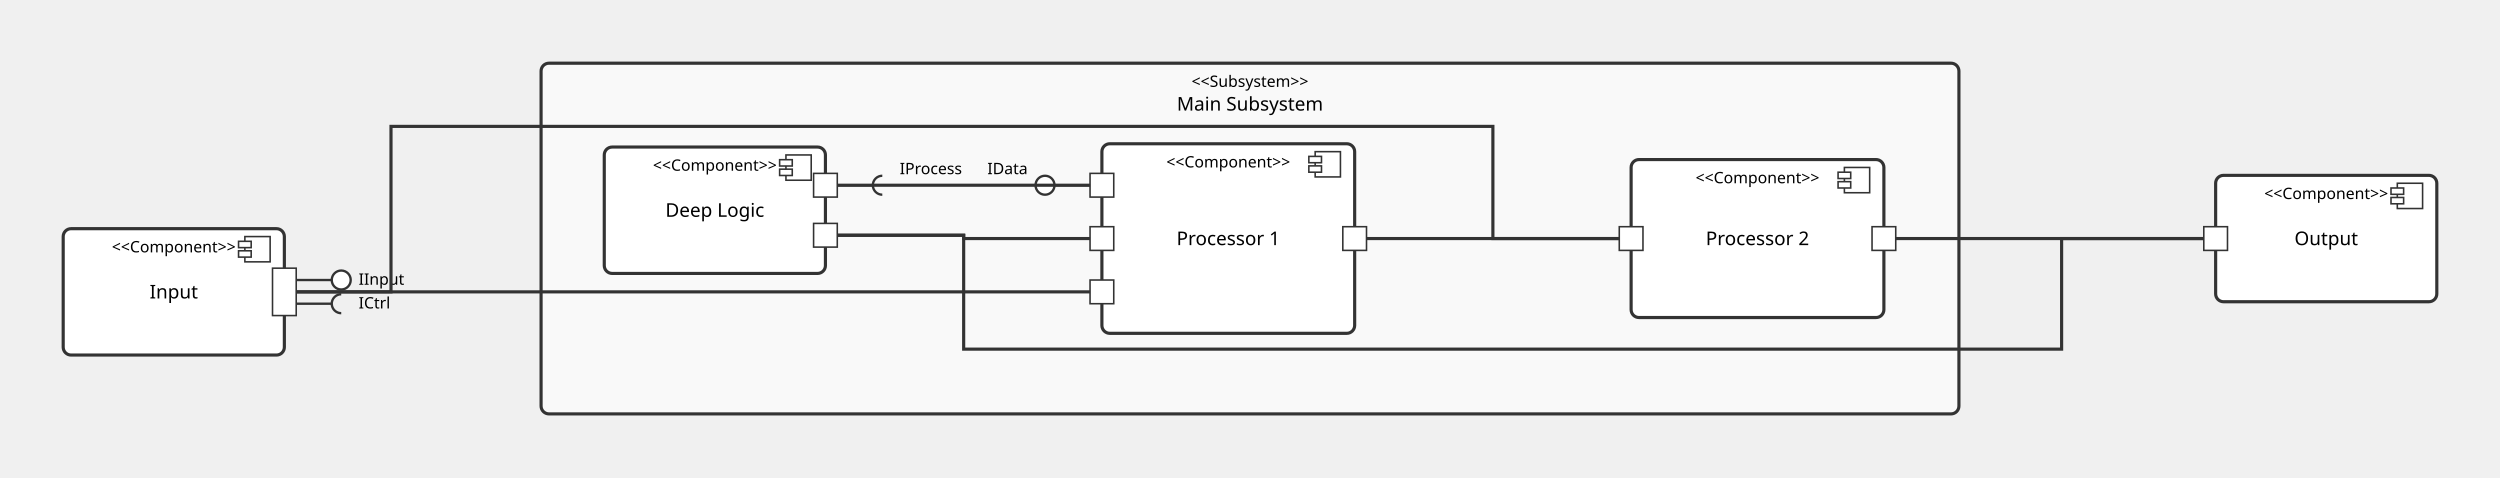
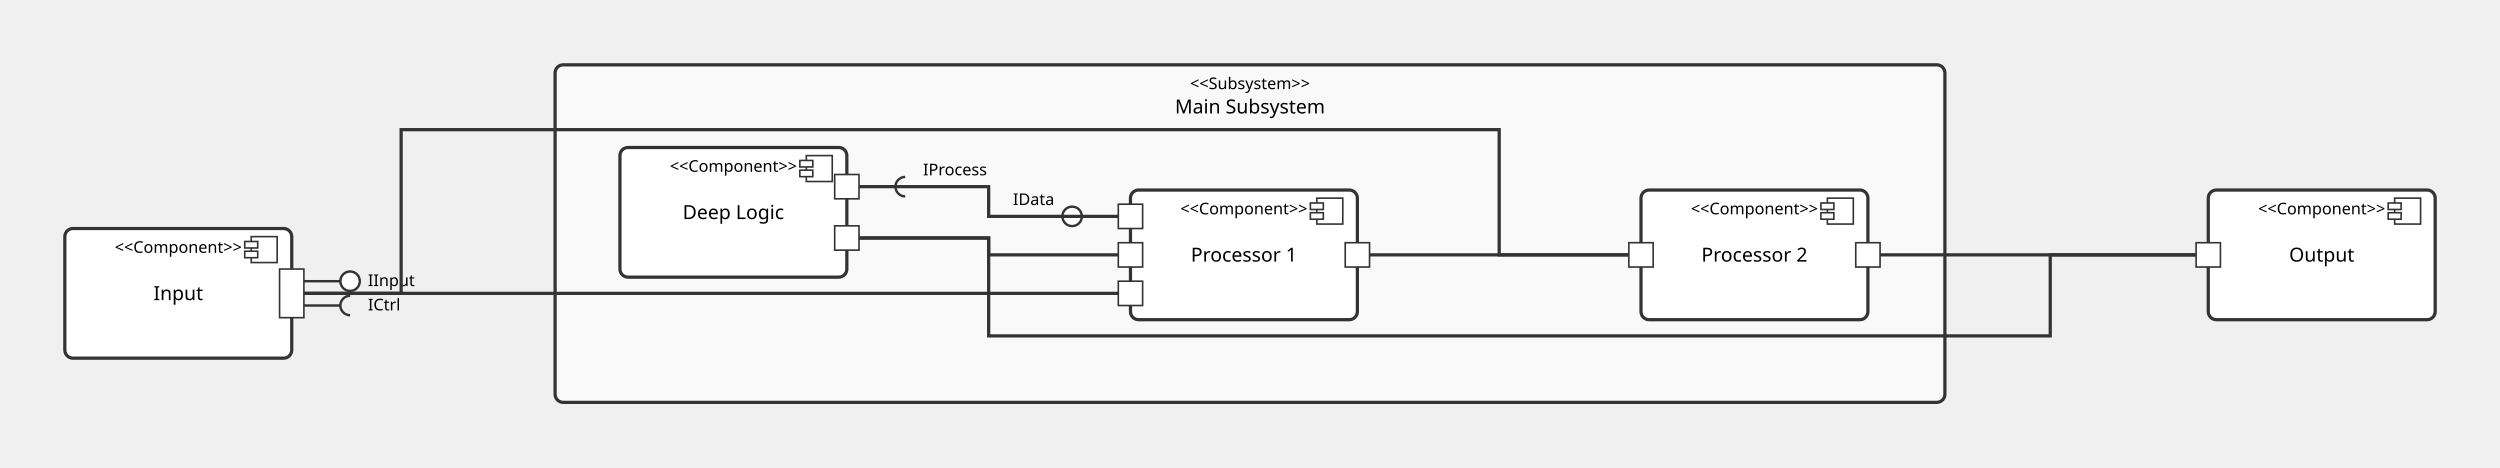
- <svg xmlns="http://www.w3.org/2000/svg" width="1582.5" height="302" viewBox="0 0 1582.5 302" style="font-family: sans-serif;">
+ <svg xmlns="http://www.w3.org/2000/svg" width="1542.5" height="288.25" viewBox="0 0 1542.5 288.25" style="font-family: sans-serif;">
  <defs>
    <marker id="arrowhead" markerWidth="10" markerHeight="7" refX="10" refY="3.5" orient="auto">
      <polygon points="0 0, 10 3.5, 0 7" fill="#333" />
    </marker>
  </defs>
-   <g transform="translate(40, 144.75)" id="input_node" class="component">
+   <g transform="translate(40, 141)" id="input_node" class="component">
    <rect width="140" height="80" fill="#ffffff" stroke="#333" stroke-width="2" rx="5" />
    <text x="70" y="15" text-anchor="middle" font-size="10px" fill="#000">&lt;&lt;Component&gt;&gt;</text>
    <text x="70" y="40" text-anchor="middle" dominant-baseline="middle" font-size="12px" fill="#000">Input</text>
    <line x1="140" y1="32.5" x2="170" y2="32.5" stroke="#333" stroke-width="1.5" />
    <circle cx="176" cy="32.5" r="6" fill="#ffffff" stroke="#333" stroke-width="1.5" />
    <text x="187" y="35.5" text-anchor="start" font-size="10px" fill="#000">IInput</text>
    <line x1="140" y1="47.5" x2="170" y2="47.5" stroke="#333" stroke-width="1.5" />
    <g transform="translate(176, 47.5) rotate(0)">
      <path d="M 0 -6 A 6 6 0 0 0 0 6" fill="none" stroke="#333" stroke-width="1.5" />
    </g>
    <text x="187" y="50.5" text-anchor="start" font-size="10px" fill="#000">ICtrl</text>
    <rect x="132.5" y="25" width="15" height="30" fill="#ffffff" stroke="#333" stroke-width="1" class="port" />
    <g transform="translate(115, 5)">
      <rect x="0" y="0" width="16" height="16" fill="#ffffff" stroke="#333" stroke-width="1" />
      <rect x="-4" y="3" width="8" height="4" fill="#ffffff" stroke="#333" stroke-width="1" />
      <rect x="-4" y="9" width="8" height="4" fill="#ffffff" stroke="#333" stroke-width="1" />
    </g>
  </g>
  <g transform="translate(342.5, 40)" id="sub_main" class="subsystem">
-     <rect width="897.5" height="222" fill="#f9f9f9" stroke="#333" stroke-width="2" rx="5" />
-     <text x="448.75" y="15" text-anchor="middle" font-size="10px" fill="#000">&lt;&lt;Subsystem&gt;&gt;</text>
-     <text x="448.75" y="30" text-anchor="middle" dominant-baseline="auto" font-size="12px" fill="#000">Main Subsystem</text>
-     <g transform="translate(355, 51)" id="proc_1" class="component">
-       <rect width="160" height="120" fill="#ffffff" stroke="#333" stroke-width="2" rx="5" />
-       <text x="80" y="15" text-anchor="middle" font-size="10px" fill="#000">&lt;&lt;Component&gt;&gt;</text>
-       <text x="80" y="60" text-anchor="middle" dominant-baseline="middle" font-size="12px" fill="#000">Processor 1</text>
-       <rect x="-7.5" y="86.25" width="15" height="15" fill="#ffffff" stroke="#333" stroke-width="1" class="port" />
-       <rect x="-7.5" y="52.5" width="15" height="15" fill="#ffffff" stroke="#333" stroke-width="1" class="port" />
-       <line x1="0" y1="26.25" x2="-30" y2="26.25" stroke="#333" stroke-width="1.5" />
-       <circle cx="-36" cy="26.25" r="6" fill="#ffffff" stroke="#333" stroke-width="1.5" />
-       <text x="-47" y="19.25" text-anchor="end" font-size="10px" fill="#000">IData</text>
-       <rect x="-7.5" y="18.75" width="15" height="15" fill="#ffffff" stroke="#333" stroke-width="1" class="port" />
-       <rect x="152.5" y="52.5" width="15" height="15" fill="#ffffff" stroke="#333" stroke-width="1" class="port" />
-       <g transform="translate(135, 5)">
+     <rect width="857.5" height="208.25" fill="#f9f9f9" stroke="#333" stroke-width="2" rx="5" />
+     <text x="428.75" y="15" text-anchor="middle" font-size="10px" fill="#000">&lt;&lt;Subsystem&gt;&gt;</text>
+     <text x="428.75" y="30" text-anchor="middle" dominant-baseline="auto" font-size="12px" fill="#000">Main Subsystem</text>
+     <g transform="translate(355, 77.25)" id="proc_1" class="component">
+       <rect width="140" height="80" fill="#ffffff" stroke="#333" stroke-width="2" rx="5" />
+       <text x="70" y="15" text-anchor="middle" font-size="10px" fill="#000">&lt;&lt;Component&gt;&gt;</text>
+       <text x="70" y="40" text-anchor="middle" dominant-baseline="middle" font-size="12px" fill="#000">Processor 1</text>
+       <rect x="-7.5" y="56.25" width="15" height="15" fill="#ffffff" stroke="#333" stroke-width="1" class="port" />
+       <rect x="-7.5" y="32.5" width="15" height="15" fill="#ffffff" stroke="#333" stroke-width="1" class="port" />
+       <line x1="0" y1="16.25" x2="-30" y2="16.25" stroke="#333" stroke-width="1.5" />
+       <circle cx="-36" cy="16.25" r="6" fill="#ffffff" stroke="#333" stroke-width="1.5" />
+       <text x="-47" y="9.25" text-anchor="end" font-size="10px" fill="#000">IData</text>
+       <rect x="-7.5" y="8.75" width="15" height="15" fill="#ffffff" stroke="#333" stroke-width="1" class="port" />
+       <rect x="132.5" y="32.5" width="15" height="15" fill="#ffffff" stroke="#333" stroke-width="1" class="port" />
+       <g transform="translate(115, 5)">
        <rect x="0" y="0" width="16" height="16" fill="#ffffff" stroke="#333" stroke-width="1" />
        <rect x="-4" y="3" width="8" height="4" fill="#ffffff" stroke="#333" stroke-width="1" />
        <rect x="-4" y="9" width="8" height="4" fill="#ffffff" stroke="#333" stroke-width="1" />
      </g>
    </g>
-     <g transform="translate(690, 61)" id="proc_2" class="component">
-       <rect width="160" height="100" fill="#ffffff" stroke="#333" stroke-width="2" rx="5" />
-       <text x="80" y="15" text-anchor="middle" font-size="10px" fill="#000">&lt;&lt;Component&gt;&gt;</text>
-       <text x="80" y="50" text-anchor="middle" dominant-baseline="middle" font-size="12px" fill="#000">Processor 2</text>
-       <rect x="-7.5" y="42.5" width="15" height="15" fill="#ffffff" stroke="#333" stroke-width="1" class="port" />
-       <rect x="152.5" y="42.5" width="15" height="15" fill="#ffffff" stroke="#333" stroke-width="1" class="port" />
-       <g transform="translate(135, 5)">
+     <g transform="translate(670, 77.25)" id="proc_2" class="component">
+       <rect width="140" height="80" fill="#ffffff" stroke="#333" stroke-width="2" rx="5" />
+       <text x="70" y="15" text-anchor="middle" font-size="10px" fill="#000">&lt;&lt;Component&gt;&gt;</text>
+       <text x="70" y="40" text-anchor="middle" dominant-baseline="middle" font-size="12px" fill="#000">Processor 2</text>
+       <rect x="-7.5" y="32.5" width="15" height="15" fill="#ffffff" stroke="#333" stroke-width="1" class="port" />
+       <rect x="132.5" y="32.5" width="15" height="15" fill="#ffffff" stroke="#333" stroke-width="1" class="port" />
+       <g transform="translate(115, 5)">
        <rect x="0" y="0" width="16" height="16" fill="#ffffff" stroke="#333" stroke-width="1" />
        <rect x="-4" y="3" width="8" height="4" fill="#ffffff" stroke="#333" stroke-width="1" />
        <rect x="-4" y="9" width="8" height="4" fill="#ffffff" stroke="#333" stroke-width="1" />
      </g>
    </g>
-     <g transform="translate(40, 53.08333)" id="deep_1" class="component">
+     <g transform="translate(40, 51)" id="deep_1" class="component">
      <rect width="140" height="80" fill="#ffffff" stroke="#333" stroke-width="2" rx="5" />
      <text x="70" y="15" text-anchor="middle" font-size="10px" fill="#000">&lt;&lt;Component&gt;&gt;</text>
      <text x="70" y="40" text-anchor="middle" dominant-baseline="middle" font-size="12px" fill="#000">Deep Logic</text>
      <line x1="140" y1="24.167" x2="170" y2="24.167" stroke="#333" stroke-width="1.5" />
      <g transform="translate(176, 24.16667) rotate(0)">
        <path d="M 0 -6 A 6 6 0 0 0 0 6" fill="none" stroke="#333" stroke-width="1.5" />
      </g>
      <text x="187" y="17.167" text-anchor="start" font-size="10px" fill="#000">IProcess</text>
      <rect x="132.5" y="16.667" width="15" height="15" fill="#ffffff" stroke="#333" stroke-width="1" class="port" />
      <rect x="132.5" y="48.333" width="15" height="15" fill="#ffffff" stroke="#333" stroke-width="1" class="port" />
      <g transform="translate(115, 5)">
        <rect x="0" y="0" width="16" height="16" fill="#ffffff" stroke="#333" stroke-width="1" />
        <rect x="-4" y="3" width="8" height="4" fill="#ffffff" stroke="#333" stroke-width="1" />
        <rect x="-4" y="9" width="8" height="4" fill="#ffffff" stroke="#333" stroke-width="1" />
      </g>
    </g>
-     <path d="M 522.5 111 L 682.5 111" fill="none" stroke="#333" stroke-width="2" />
-     <path d="M 347.5 77.25 L 187.5 77.25" fill="none" stroke="#333" stroke-width="2" />
-     <path d="M 187.5 108.917 L 267.5 108.917 L 267.5 111 L 347.5 111" fill="none" stroke="#333" stroke-width="2" />
+     <path d="M 502.5 117.25 L 662.5 117.25" fill="none" stroke="#333" stroke-width="2" />
+     <path d="M 347.5 93.5 L 267.5 93.5 L 267.5 75.167 L 187.5 75.167" fill="none" stroke="#333" stroke-width="2" />
+     <path d="M 187.5 106.833 L 267.5 106.833 L 267.5 117.25 L 347.5 117.25" fill="none" stroke="#333" stroke-width="2" />
  </g>
-   <g transform="translate(1402.5, 111)" id="output_node" class="component">
+   <g transform="translate(1362.5, 117.25)" id="output_node" class="component">
    <rect width="140" height="80" fill="#ffffff" stroke="#333" stroke-width="2" rx="5" />
    <text x="70" y="15" text-anchor="middle" font-size="10px" fill="#000">&lt;&lt;Component&gt;&gt;</text>
    <text x="70" y="40" text-anchor="middle" dominant-baseline="middle" font-size="12px" fill="#000">Output</text>
    <rect x="-7.5" y="32.5" width="15" height="15" fill="#ffffff" stroke="#333" stroke-width="1" class="port" />
    <g transform="translate(115, 5)">
      <rect x="0" y="0" width="16" height="16" fill="#ffffff" stroke="#333" stroke-width="1" />
      <rect x="-4" y="3" width="8" height="4" fill="#ffffff" stroke="#333" stroke-width="1" />
      <rect x="-4" y="9" width="8" height="4" fill="#ffffff" stroke="#333" stroke-width="1" />
    </g>
  </g>
-   <path d="M 187.5 184.75 L 690 184.75" fill="none" stroke="#333" stroke-width="2" />
-   <path d="M 187.5 184.75 L 247.5 184.75 L 247.5 80 L 945 80 L 945 151 L 1025 151" fill="none" stroke="#333" stroke-width="2" />
-   <path d="M 530 148.917 L 610 148.917 L 610 221 L 1305 221 L 1305 151 L 1395 151" fill="none" stroke="#333" stroke-width="2" />
-   <path d="M 1200 151 L 1395 151" fill="none" stroke="#333" stroke-width="2" />
+   <path d="M 187.5 181 L 690 181" fill="none" stroke="#333" stroke-width="2" />
+   <path d="M 187.5 181 L 247.5 181 L 247.5 80 L 925 80 L 925 157.25 L 1005 157.25" fill="none" stroke="#333" stroke-width="2" />
+   <path d="M 530 146.833 L 610 146.833 L 610 207.25 L 1265 207.25 L 1265 157.25 L 1355 157.25" fill="none" stroke="#333" stroke-width="2" />
+   <path d="M 1160 157.25 L 1355 157.25" fill="none" stroke="#333" stroke-width="2" />
</svg>
